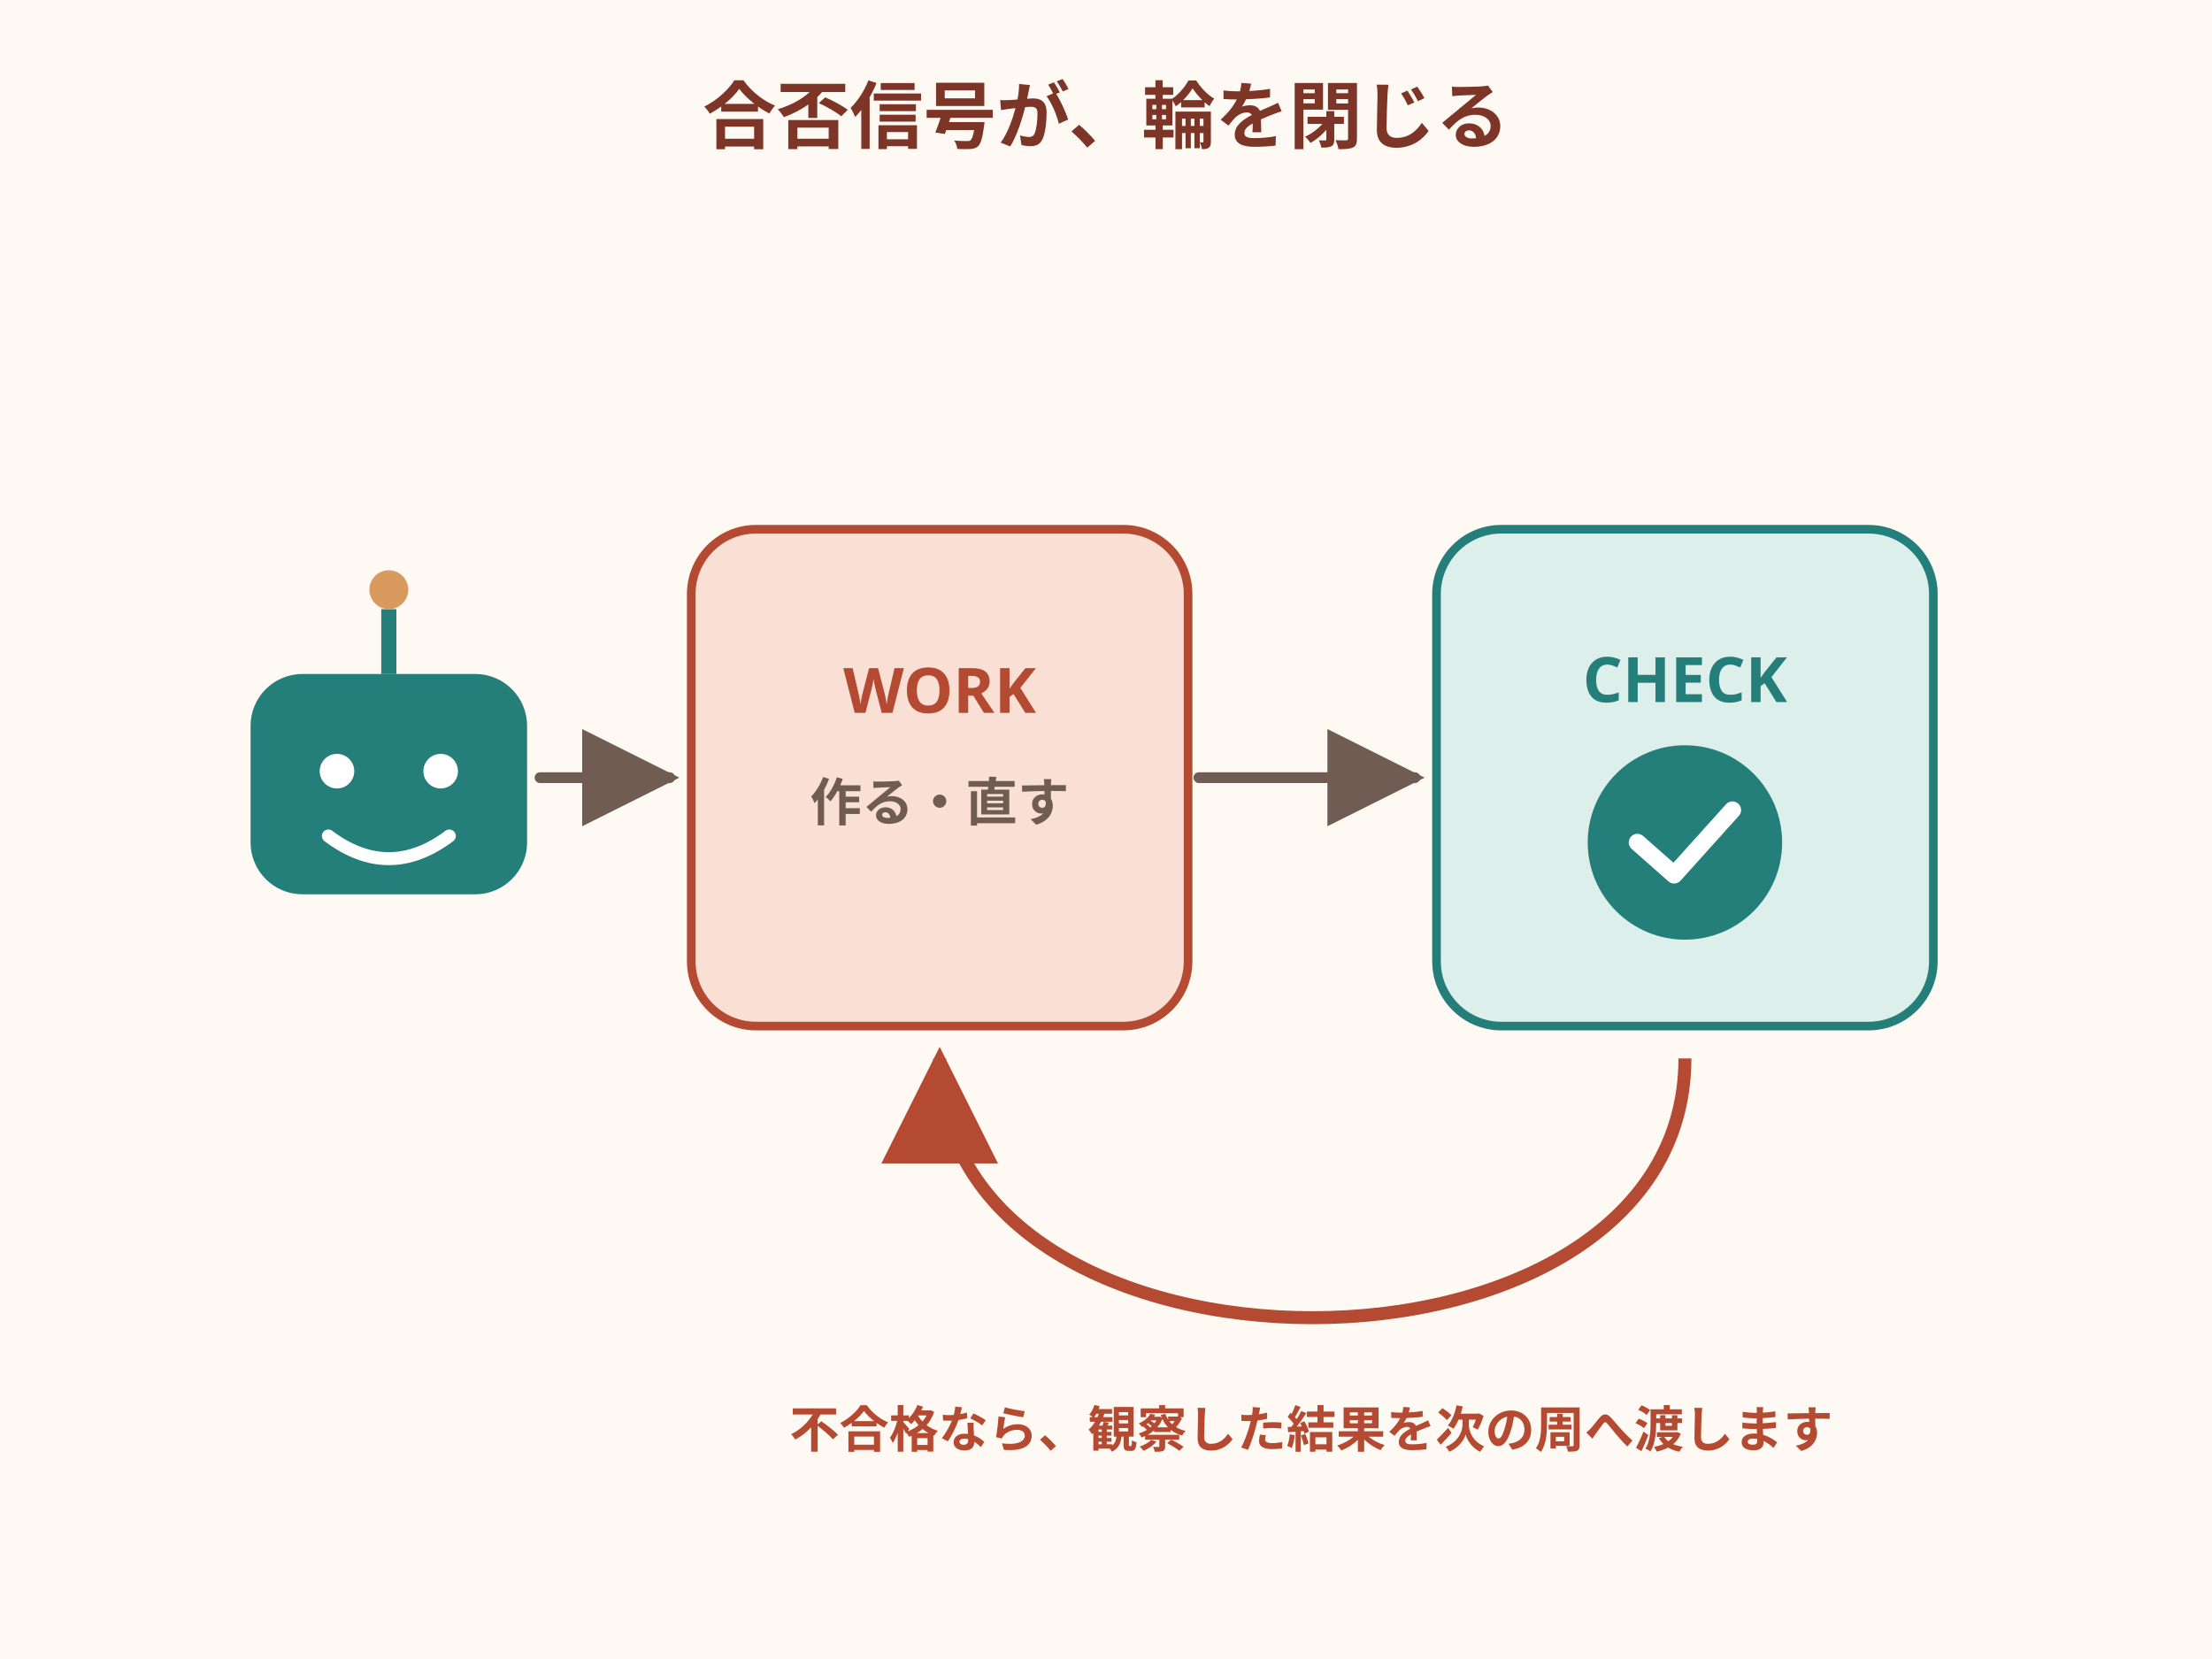
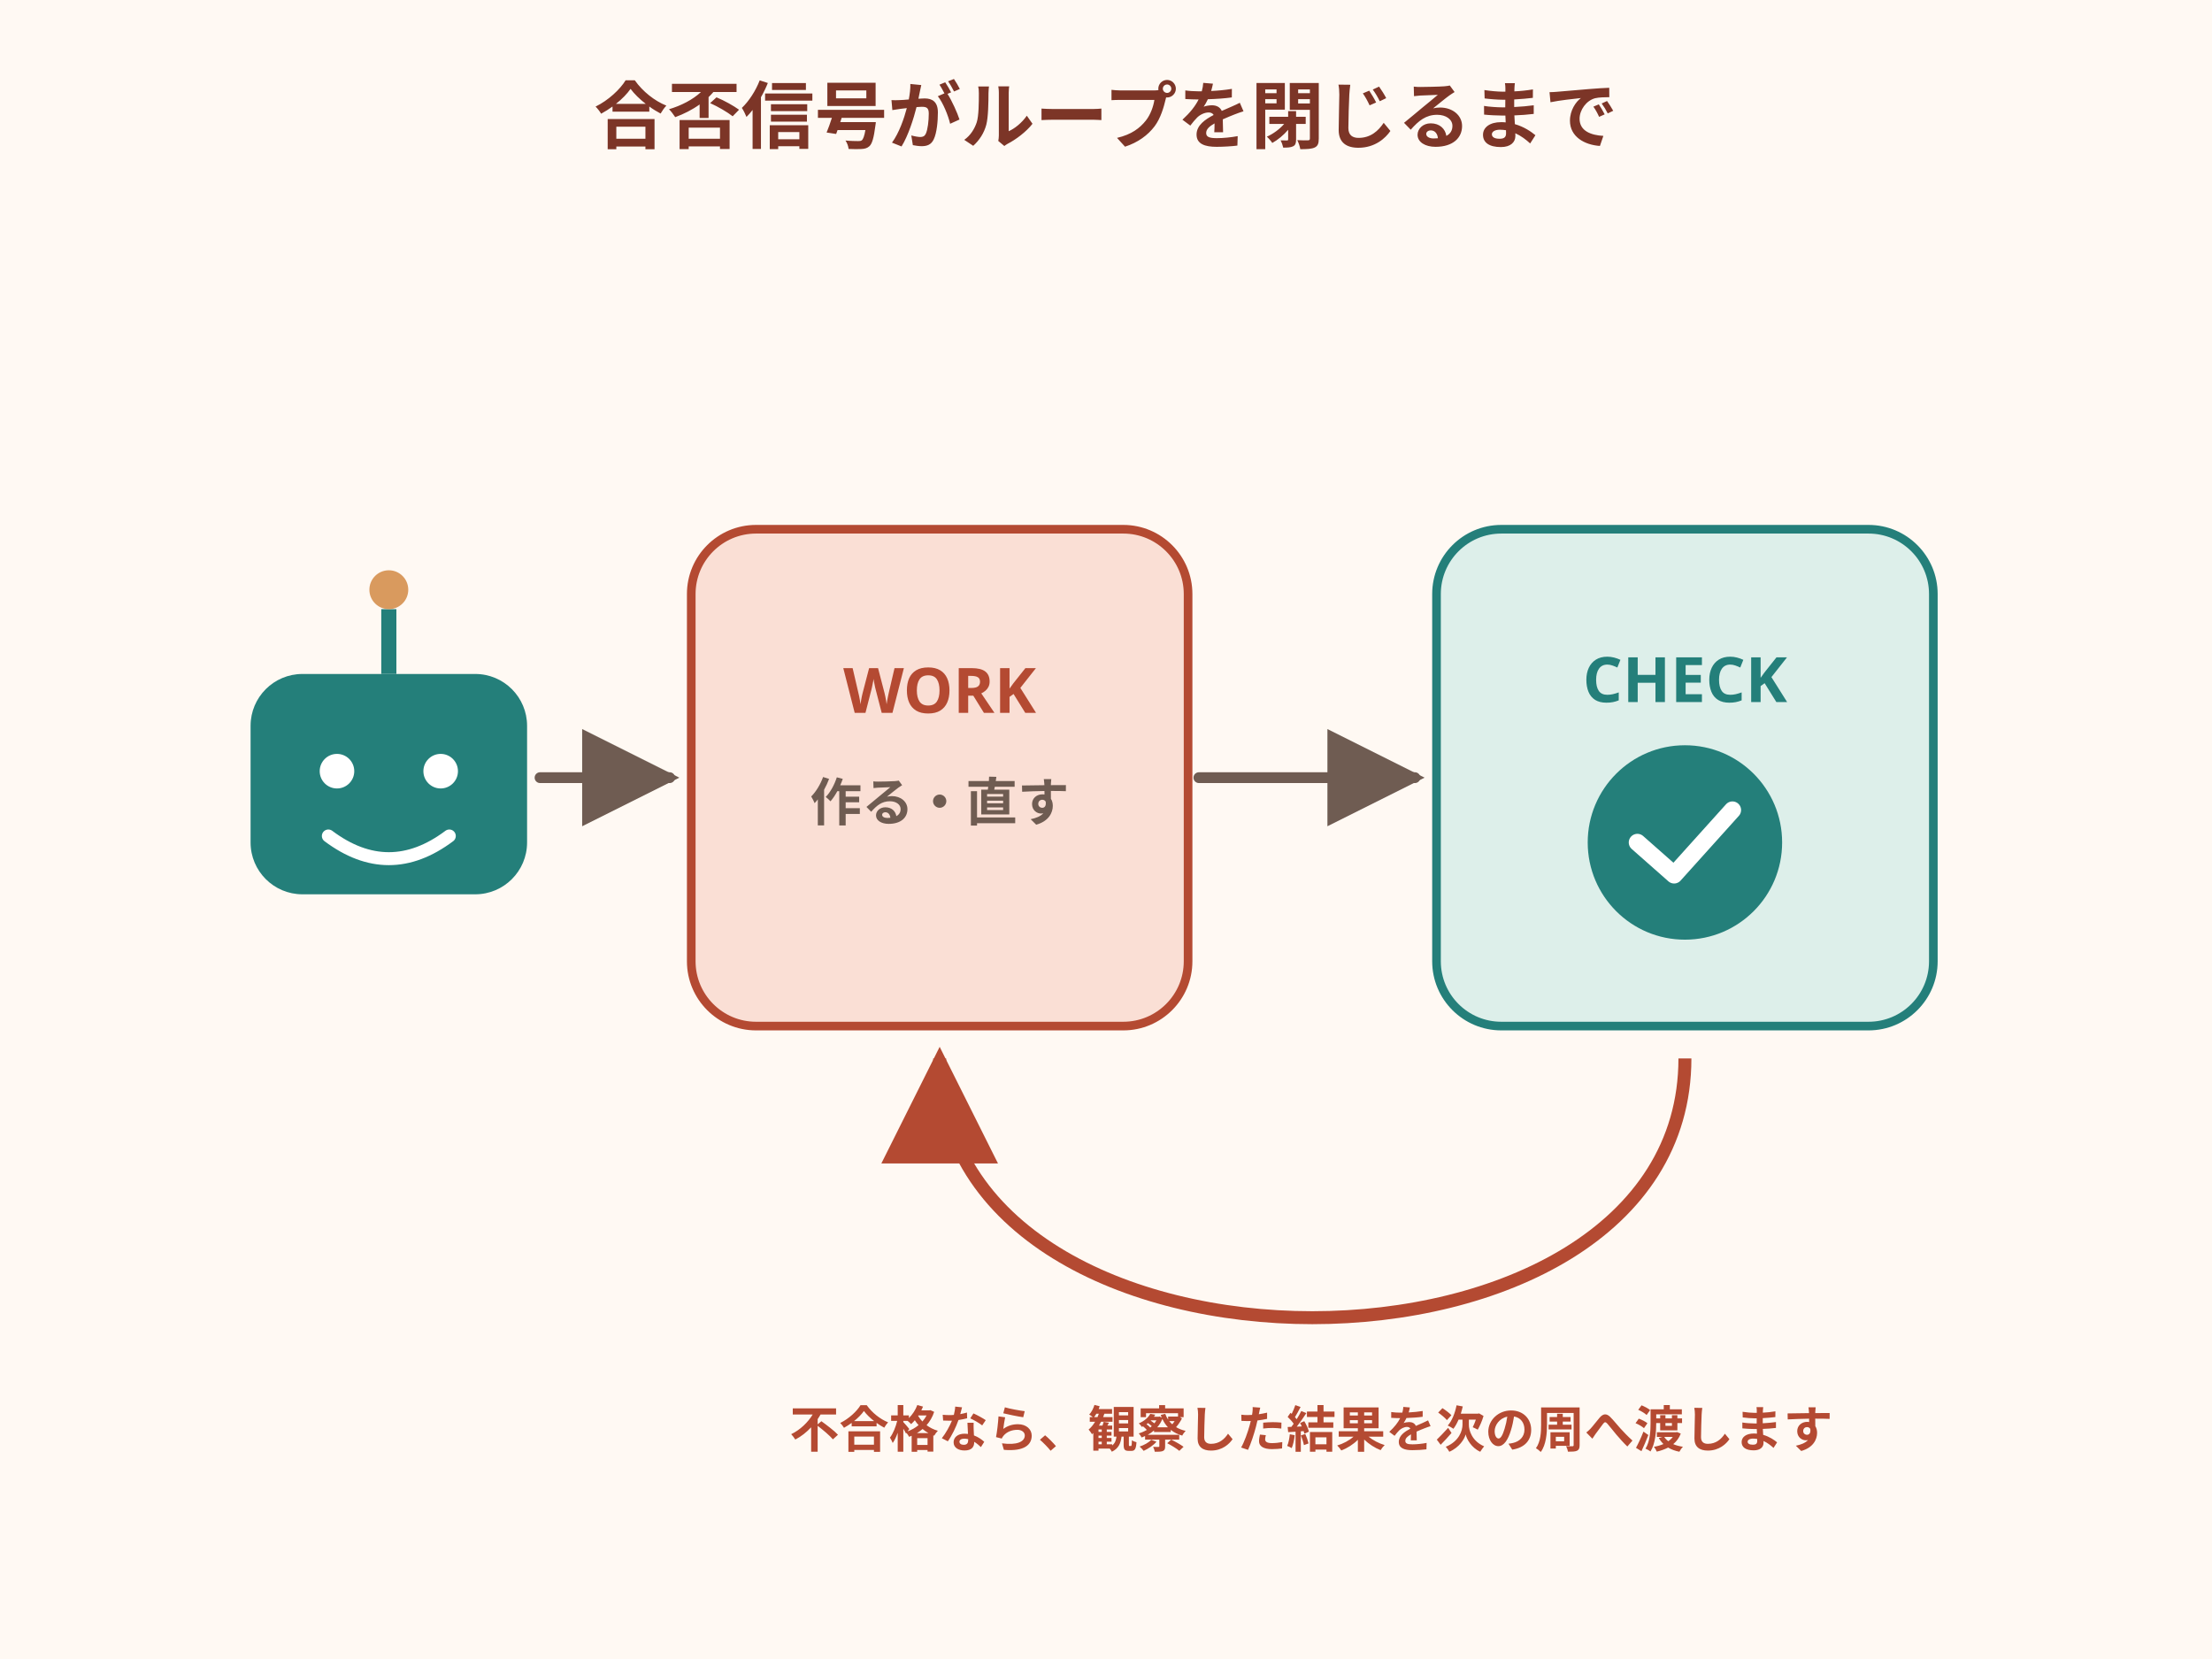
<svg xmlns="http://www.w3.org/2000/svg" width="1024" height="768" viewBox="0 0 1024 768">
  <defs>
    <marker id="arrow" viewBox="0 0 10 10" refX="9" refY="5" markerWidth="9" markerHeight="9" orient="auto-start-reverse">
      <path d="M 0 0 L 10 5 L 0 10 z" fill="context-stroke" />
    </marker>
  </defs>
  <rect width="1024" height="768" fill="#FFF9F3" />
-   <text x="512" y="66" text-anchor="middle" font-family="Hiragino Sans, Yu Gothic, sans-serif" font-size="34" font-weight="800" fill="#7C3527">合否信号が、輪を閉じる</text>
+   <text x="512" y="66" text-anchor="middle" font-family="Hiragino Sans, Yu Gothic, sans-serif" font-size="34" font-weight="800" fill="#7C3527">合否信号がループを閉じるまで</text>
  <rect x="116" y="312" width="128" height="102" rx="24" fill="#247F7A" stroke="#247F7A" stroke-width="0" />
  <circle cx="156" cy="357" r="8" fill="#FFFFFF" stroke="none" stroke-width="0" />
  <circle cx="204" cy="357" r="8" fill="#FFFFFF" stroke="none" stroke-width="0" />
  <path d="M 152 387 Q 180 408 208 387" fill="none" stroke="#FFFFFF" stroke-width="6" stroke-linecap="round" />
  <line x1="180" y1="312" x2="180" y2="282" stroke="#247F7A" stroke-width="7" />
  <circle cx="180" cy="273" r="9" fill="#D99A5E" stroke="none" stroke-width="0" />
  <rect x="320" y="245" width="230" height="230" rx="30" fill="#FADFD5" stroke="#B44A32" stroke-width="4" />
  <text x="435" y="330" text-anchor="middle" font-family="Hiragino Sans, Yu Gothic, sans-serif" font-size="29" font-weight="800" fill="#B44A32">WORK</text>
  <text x="435" y="380" text-anchor="middle" font-family="Hiragino Sans, Yu Gothic, sans-serif" font-size="24" font-weight="700" fill="#6F5C52">作る・直す</text>
  <rect x="665" y="245" width="230" height="230" rx="30" fill="#DDEFEA" stroke="#247F7A" stroke-width="4" />
  <text x="780" y="325" text-anchor="middle" font-family="Hiragino Sans, Yu Gothic, sans-serif" font-size="29" font-weight="800" fill="#247F7A">CHECK</text>
  <circle cx="780" cy="390" r="45" fill="#247F7A" stroke="none" stroke-width="0" />
  <path d="M 758 390 L 775 405 L 802 375" fill="none" stroke="#FFFFFF" stroke-width="8" stroke-linecap="round" stroke-linejoin="round" />
  <line x1="250" y1="360" x2="310" y2="360" stroke="#6F5C52" stroke-width="5" stroke-linecap="round" marker-end="url(#arrow)" />
  <line x1="555" y1="360" x2="655" y2="360" stroke="#6F5C52" stroke-width="5" stroke-linecap="round" marker-end="url(#arrow)" />
  <path d="M 780 490 C 780 650 435 650 435 490" fill="none" stroke="#B44A32" stroke-width="6" marker-end="url(#arrow)" />
  <text x="607" y="670" text-anchor="middle" font-family="Hiragino Sans, Yu Gothic, sans-serif" font-size="23" font-weight="800" fill="#B44A32">不合格なら、観察した結果を次の周へ渡します</text>
</svg>
